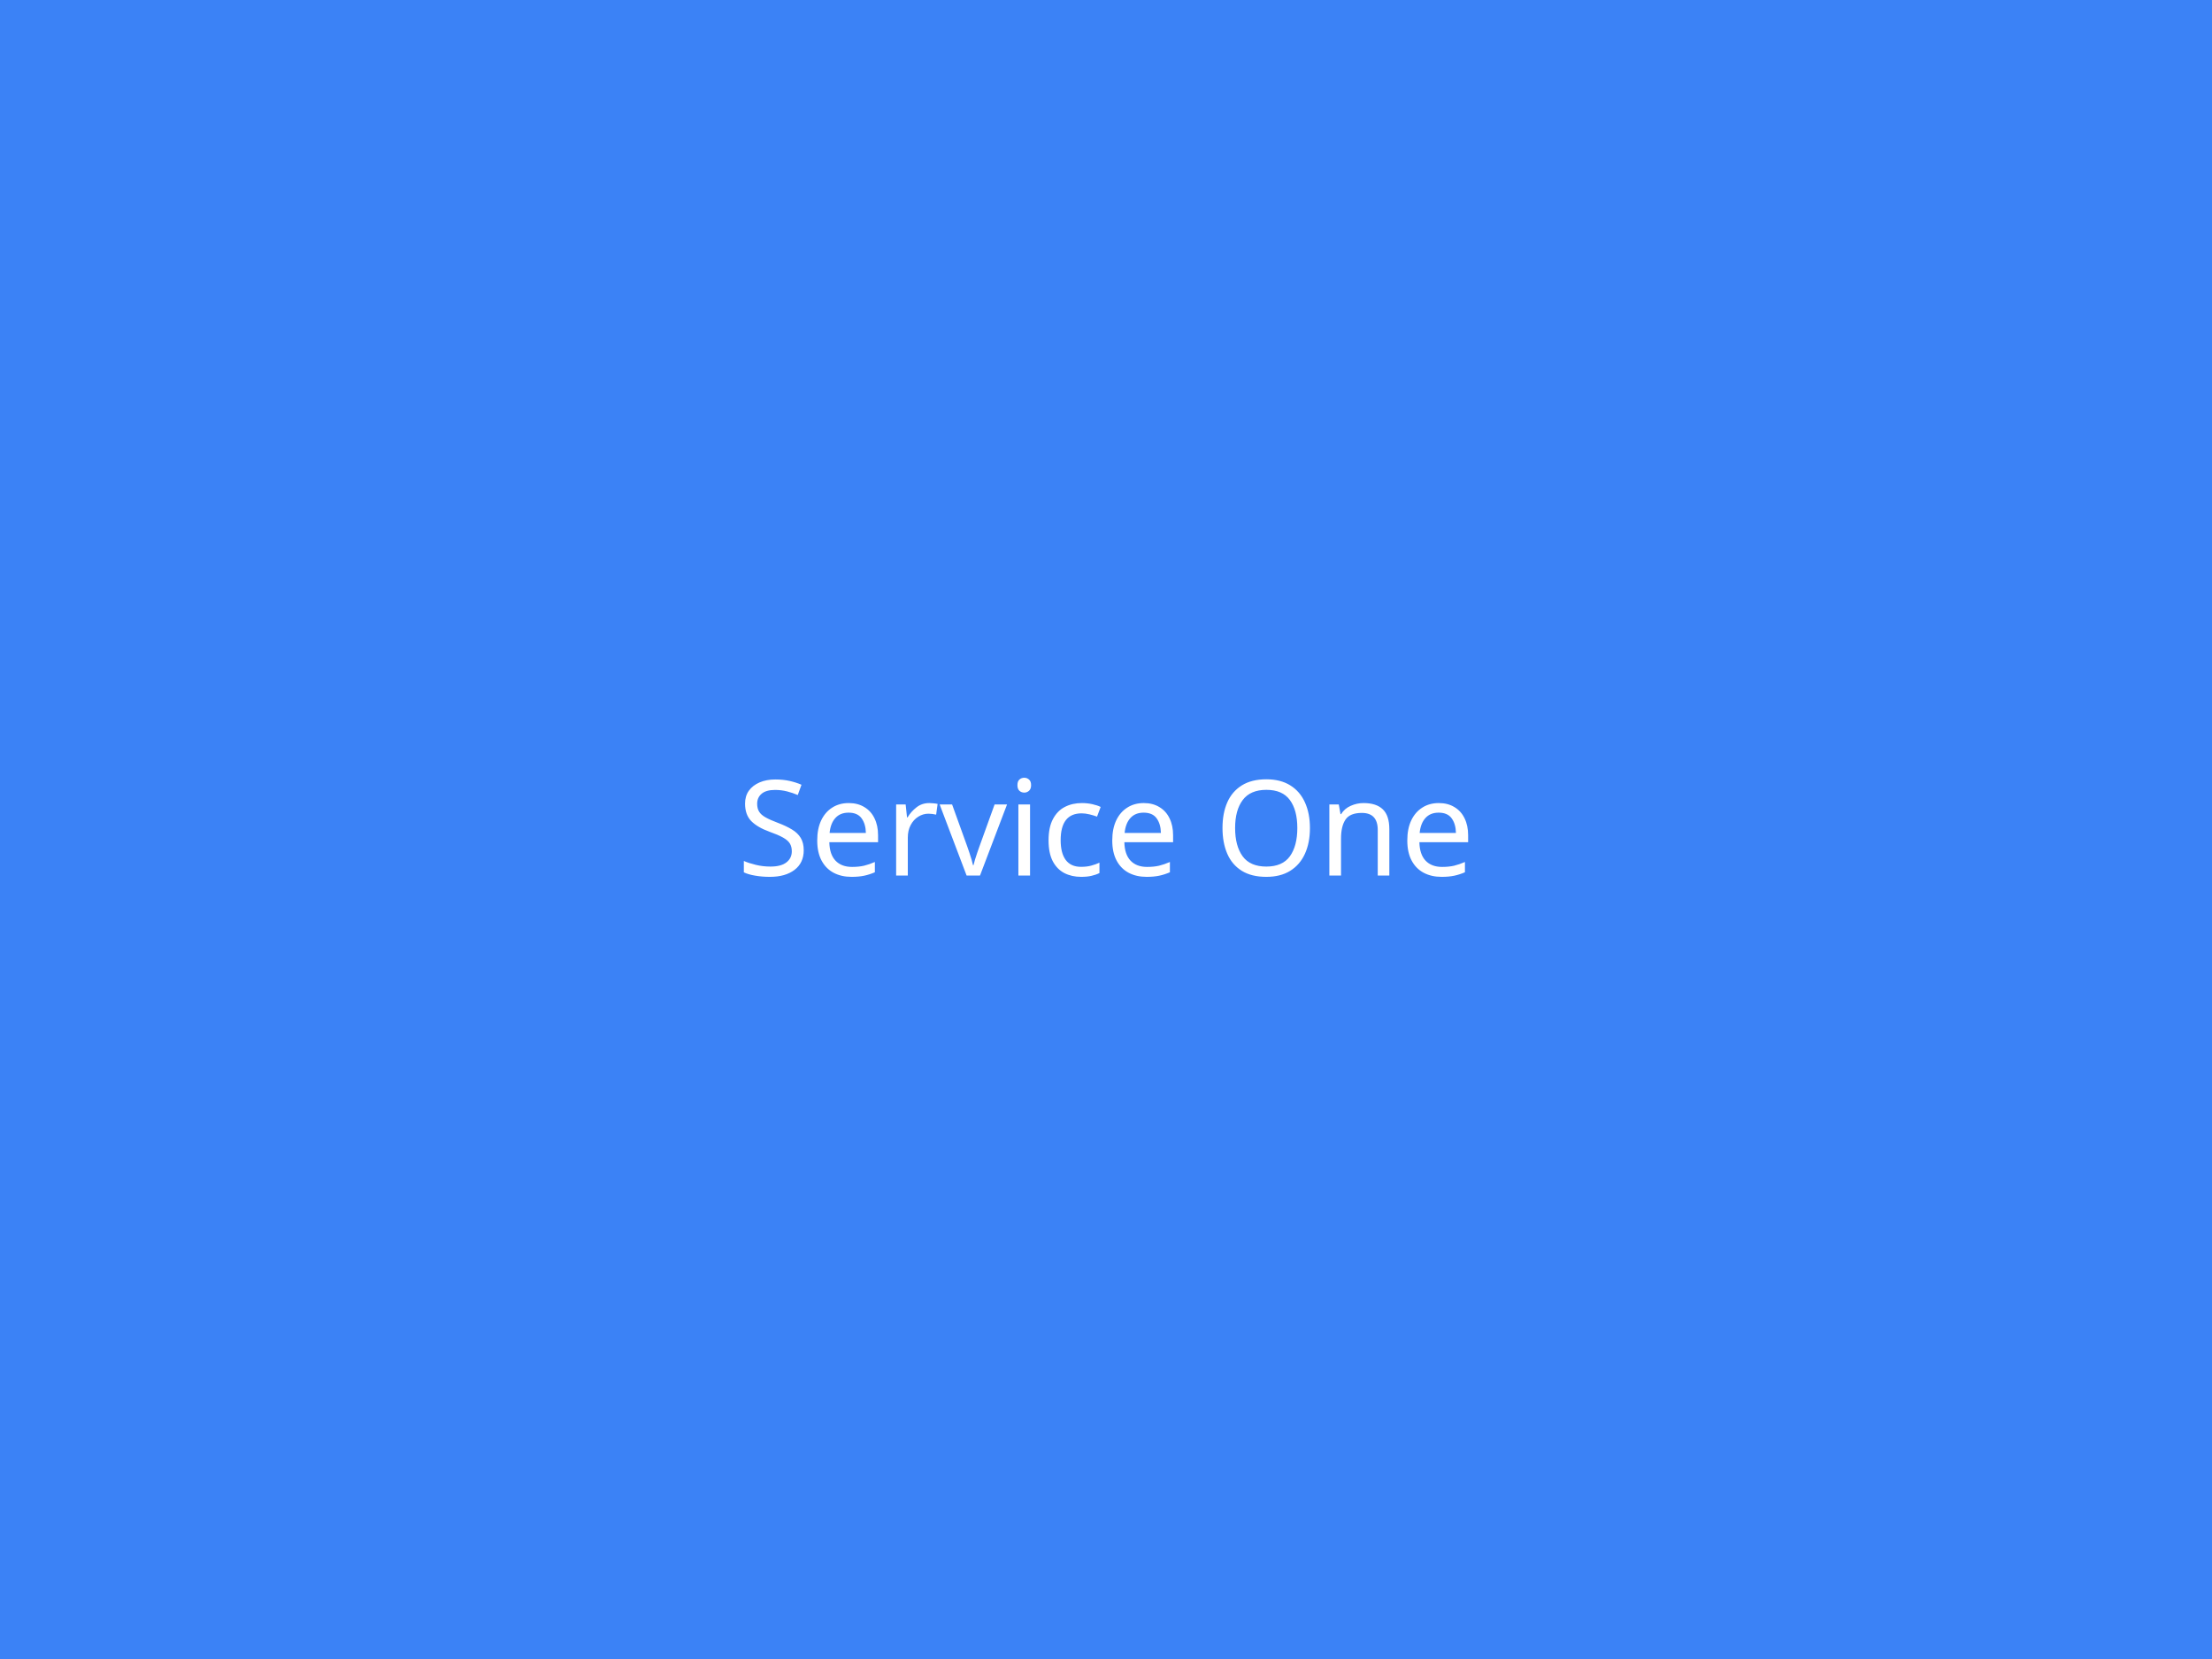
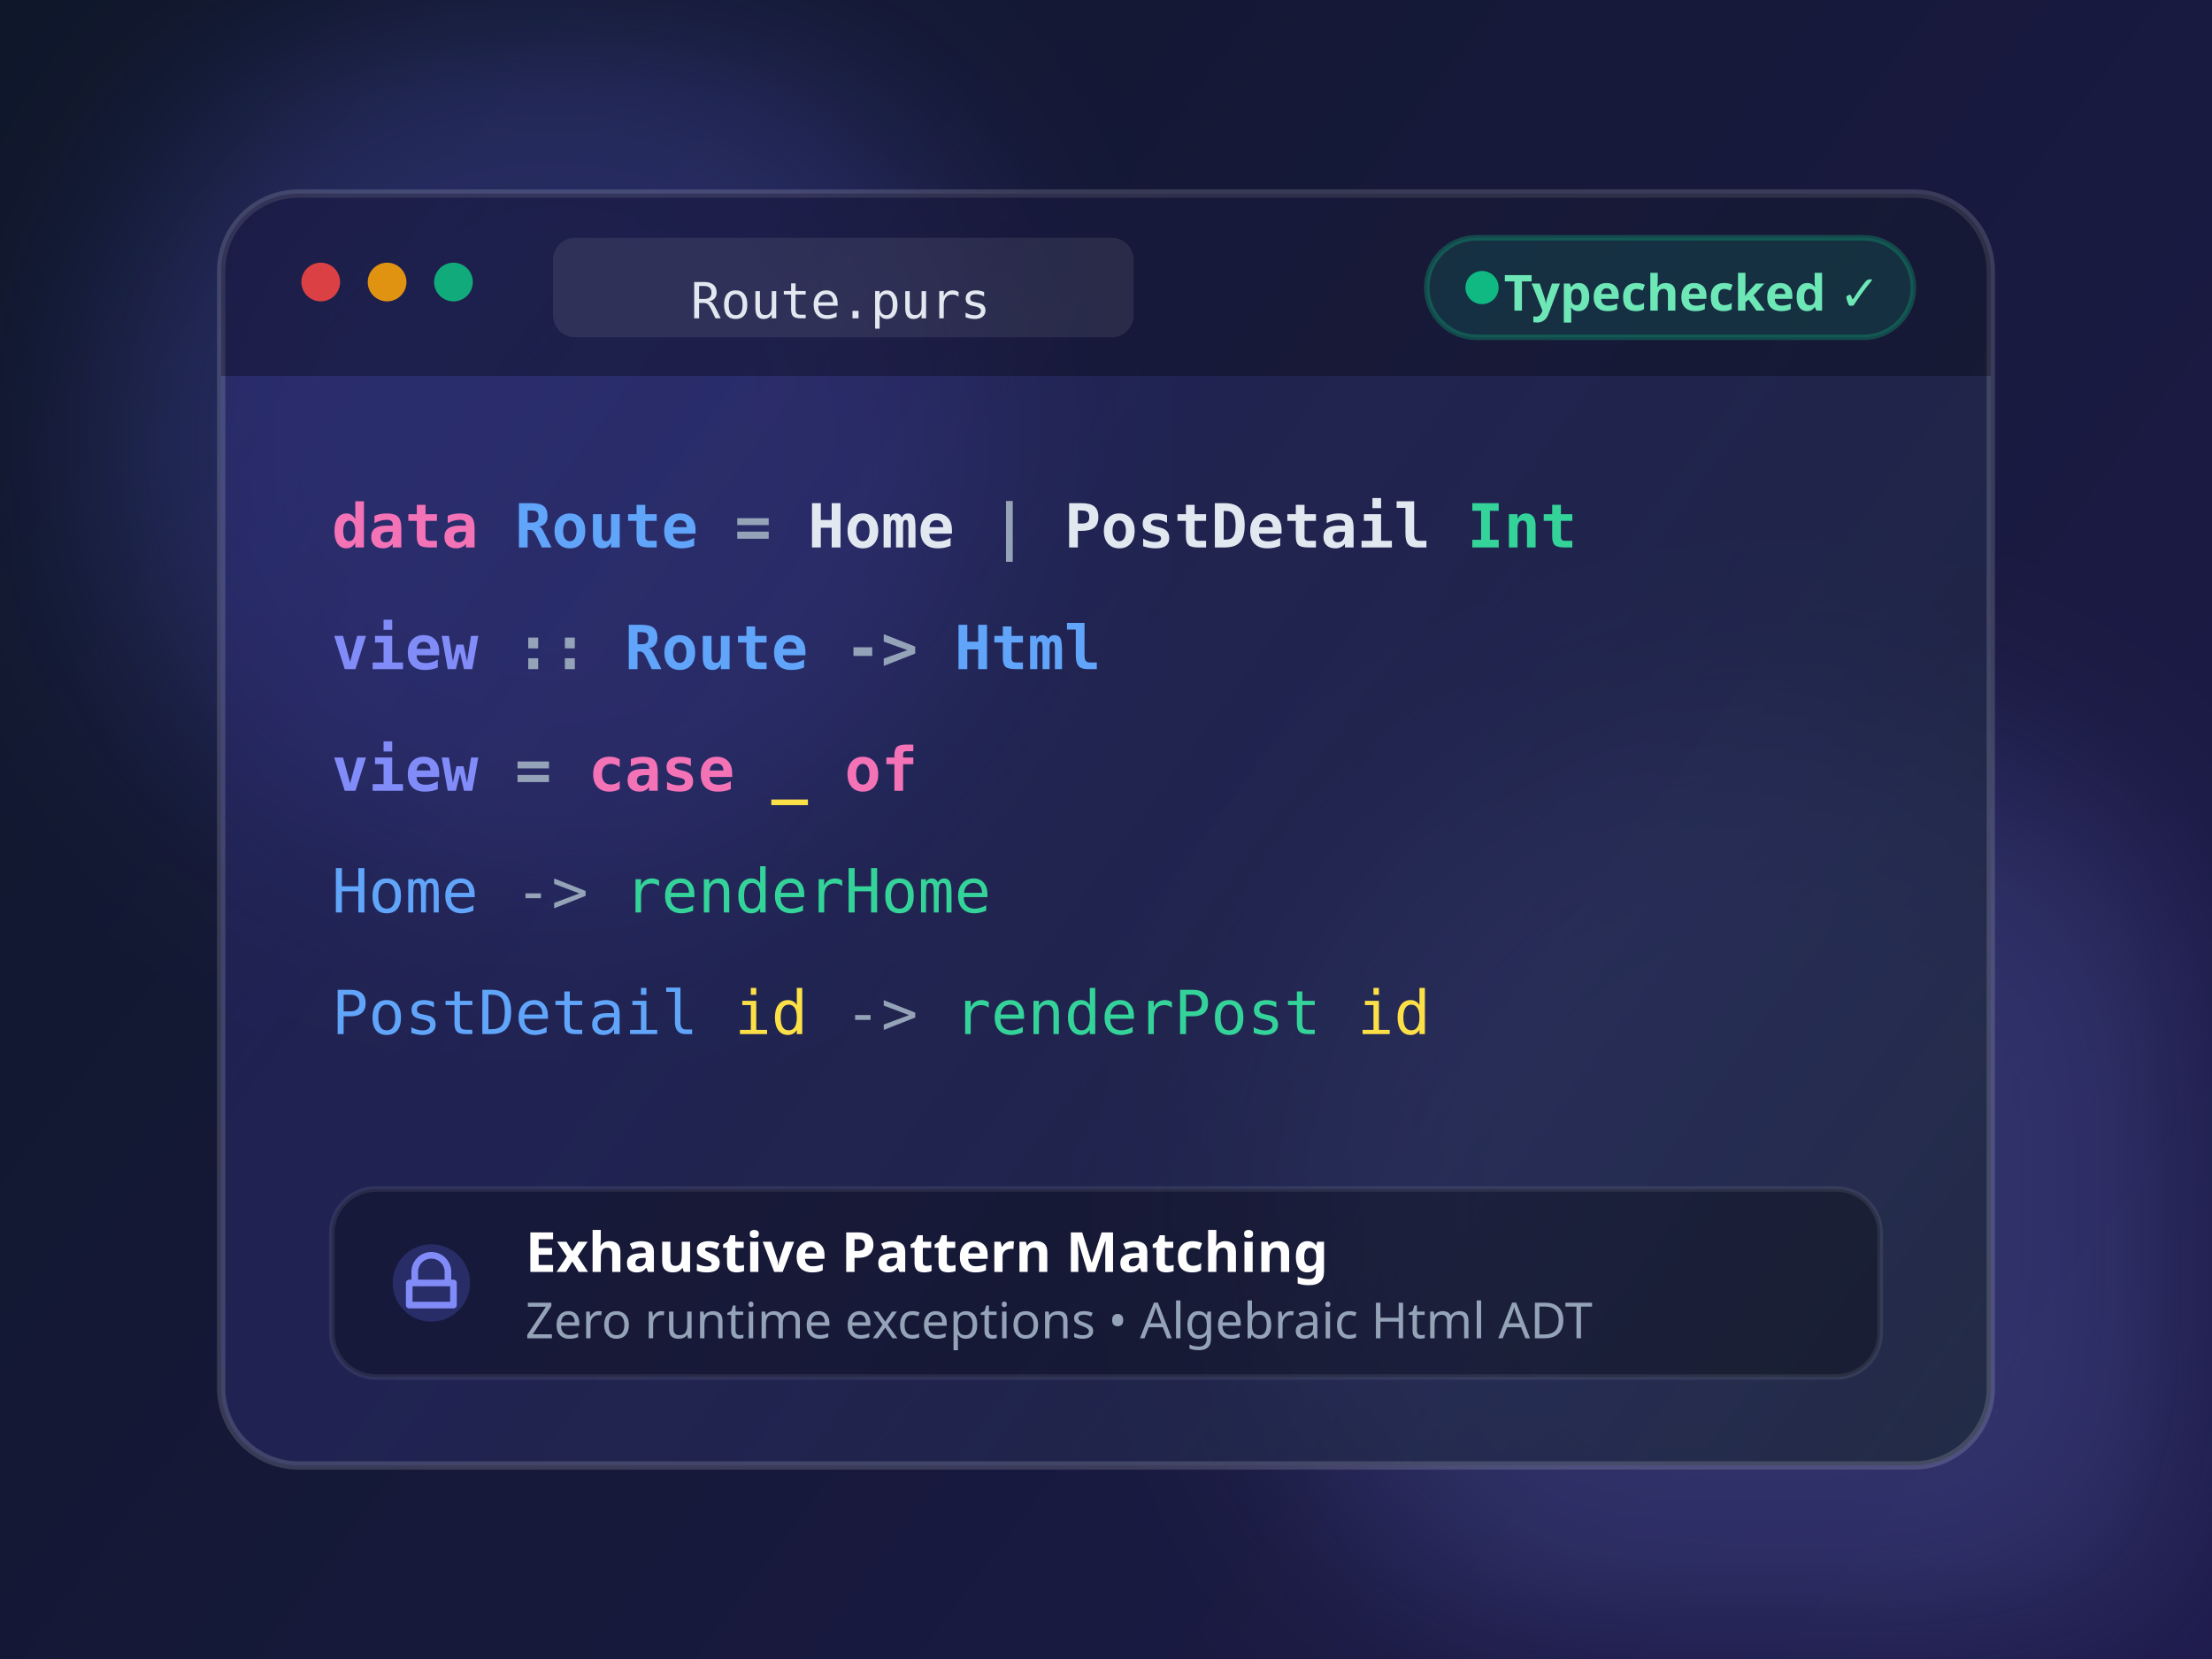
- <svg xmlns="http://www.w3.org/2000/svg" width="400" height="300" viewBox="0 0 400 300">
-   <rect width="400" height="300" fill="#3b82f6" />
-   <text x="200" y="150" font-family="sans-serif" font-size="24" fill="white" text-anchor="middle" dominant-baseline="middle">Service One</text>
+ <svg xmlns="http://www.w3.org/2000/svg" width="400" height="300" viewBox="0 0 400 300" fill="none">
+   <defs>
+     <linearGradient id="bg1" x1="0" y1="0" x2="400" y2="300" gradientUnits="userSpaceOnUse">
+       <stop stop-color="#0F172A" />
+       <stop offset="1" stop-color="#1E1B4B" />
+     </linearGradient>
+     <linearGradient id="card1" x1="50" y1="40" x2="350" y2="260" gradientUnits="userSpaceOnUse">
+       <stop stop-color="#312E81" stop-opacity="0.4" />
+       <stop offset="1" stop-color="#1E293B" stop-opacity="0.75" />
+     </linearGradient>
+     <filter id="glow1" x="-20%" y="-20%" width="140%" height="140%">
+       <feGaussianBlur stdDeviation="18" result="blur" />
+     </filter>
+   </defs>
+   <rect width="400" height="300" fill="url(#bg1)" />
+   <circle cx="100" cy="80" r="80" fill="#6366F1" opacity="0.25" filter="url(#glow1)" />
+   <circle cx="320" cy="220" r="90" fill="#818CF8" opacity="0.2" filter="url(#glow1)" />
+   <rect x="40" y="35" width="320" height="230" rx="14" fill="url(#card1)" stroke="rgba(255,255,255,0.15)" stroke-width="1.5" />
+   <path d="M40 49C40 41.268 46.268 35 54 35H346C353.732 35 360 41.268 360 49V68H40V49Z" fill="rgba(0,0,0,0.3)" />
+   <circle cx="58" cy="51" r="3.5" fill="#EF4444" opacity="0.9" />
+   <circle cx="70" cy="51" r="3.5" fill="#F59E0B" opacity="0.9" />
+   <circle cx="82" cy="51" r="3.5" fill="#10B981" opacity="0.9" />
+   <rect x="100" y="43" width="105" height="18" rx="4" fill="rgba(255,255,255,0.08)" />
+   <text x="152" y="55" fill="#E2E8F0" font-family="monospace" font-size="9" text-anchor="middle" dominant-baseline="middle">Route.purs</text>
+   <g transform="translate(258, 43)">
+     <rect width="88" height="18" rx="9" fill="rgba(16,185,129,0.15)" stroke="rgba(16,185,129,0.3)" stroke-width="1" />
+     <circle cx="10" cy="9" r="3" fill="#10B981" />
+     <text x="48" y="10" fill="#6EE7B7" font-family="sans-serif" font-weight="bold" font-size="9" text-anchor="middle" dominant-baseline="middle">Typechecked ✓</text>
+   </g>
+   <g transform="translate(60, 85)" font-family="ui-monospace, SFMono-Regular, Menlo, Monaco, Consolas, monospace" font-size="11" letter-spacing="0">
+     <text y="14" fill="#F472B6" font-weight="600">data <tspan fill="#60A5FA">Route</tspan>
+       <tspan fill="#94A3B8">=</tspan>
+       <tspan fill="#E2E8F0">Home</tspan>
+       <tspan fill="#94A3B8">|</tspan>
+       <tspan fill="#E2E8F0">PostDetail</tspan>
+       <tspan fill="#34D399">Int</tspan>
+     </text>
+     <text y="36" fill="#818CF8" font-weight="600">view <tspan fill="#94A3B8">::</tspan>
+       <tspan fill="#60A5FA">Route</tspan>
+       <tspan fill="#94A3B8">-&gt;</tspan>
+       <tspan fill="#60A5FA">Html</tspan>
+     </text>
+     <text y="58" fill="#818CF8" font-weight="600">view <tspan fill="#94A3B8">=</tspan>
+       <tspan fill="#F472B6">case</tspan>
+       <tspan fill="#FDE047">_</tspan>
+       <tspan fill="#F472B6">of</tspan>
+     </text>
+     <text y="80" fill="#E2E8F0">
+       <tspan fill="#60A5FA">Home</tspan>
+       <tspan fill="#94A3B8">-&gt;</tspan>
+       <tspan fill="#34D399">renderHome</tspan>
+     </text>
+     <text y="102" fill="#E2E8F0">
+       <tspan fill="#60A5FA">PostDetail</tspan>
+       <tspan fill="#FDE047">id</tspan>
+       <tspan fill="#94A3B8">-&gt;</tspan>
+       <tspan fill="#34D399">renderPost</tspan>
+       <tspan fill="#FDE047">id</tspan>
+     </text>
+   </g>
+   <g transform="translate(60, 215)">
+     <rect width="280" height="34" rx="8" fill="rgba(0,0,0,0.3)" stroke="rgba(255,255,255,0.08)" stroke-width="1" />
+     <circle cx="18" cy="17" r="7" fill="rgba(99,102,241,0.25)" />
+     <path d="M15 17V15C15 13.343 16.343 12 18 12C19.657 12 21 13.343 21 15V17M14 17H22V21H14V17Z" stroke="#818CF8" stroke-width="1.2" stroke-linecap="round" stroke-linejoin="round" />
+     <text x="35" y="15" fill="#FFFFFF" font-family="sans-serif" font-weight="600" font-size="10">Exhaustive Pattern Matching</text>
+     <text x="35" y="27" fill="#94A3B8" font-family="sans-serif" font-size="9">Zero runtime exceptions • Algebraic Html ADT</text>
+   </g>
</svg>
